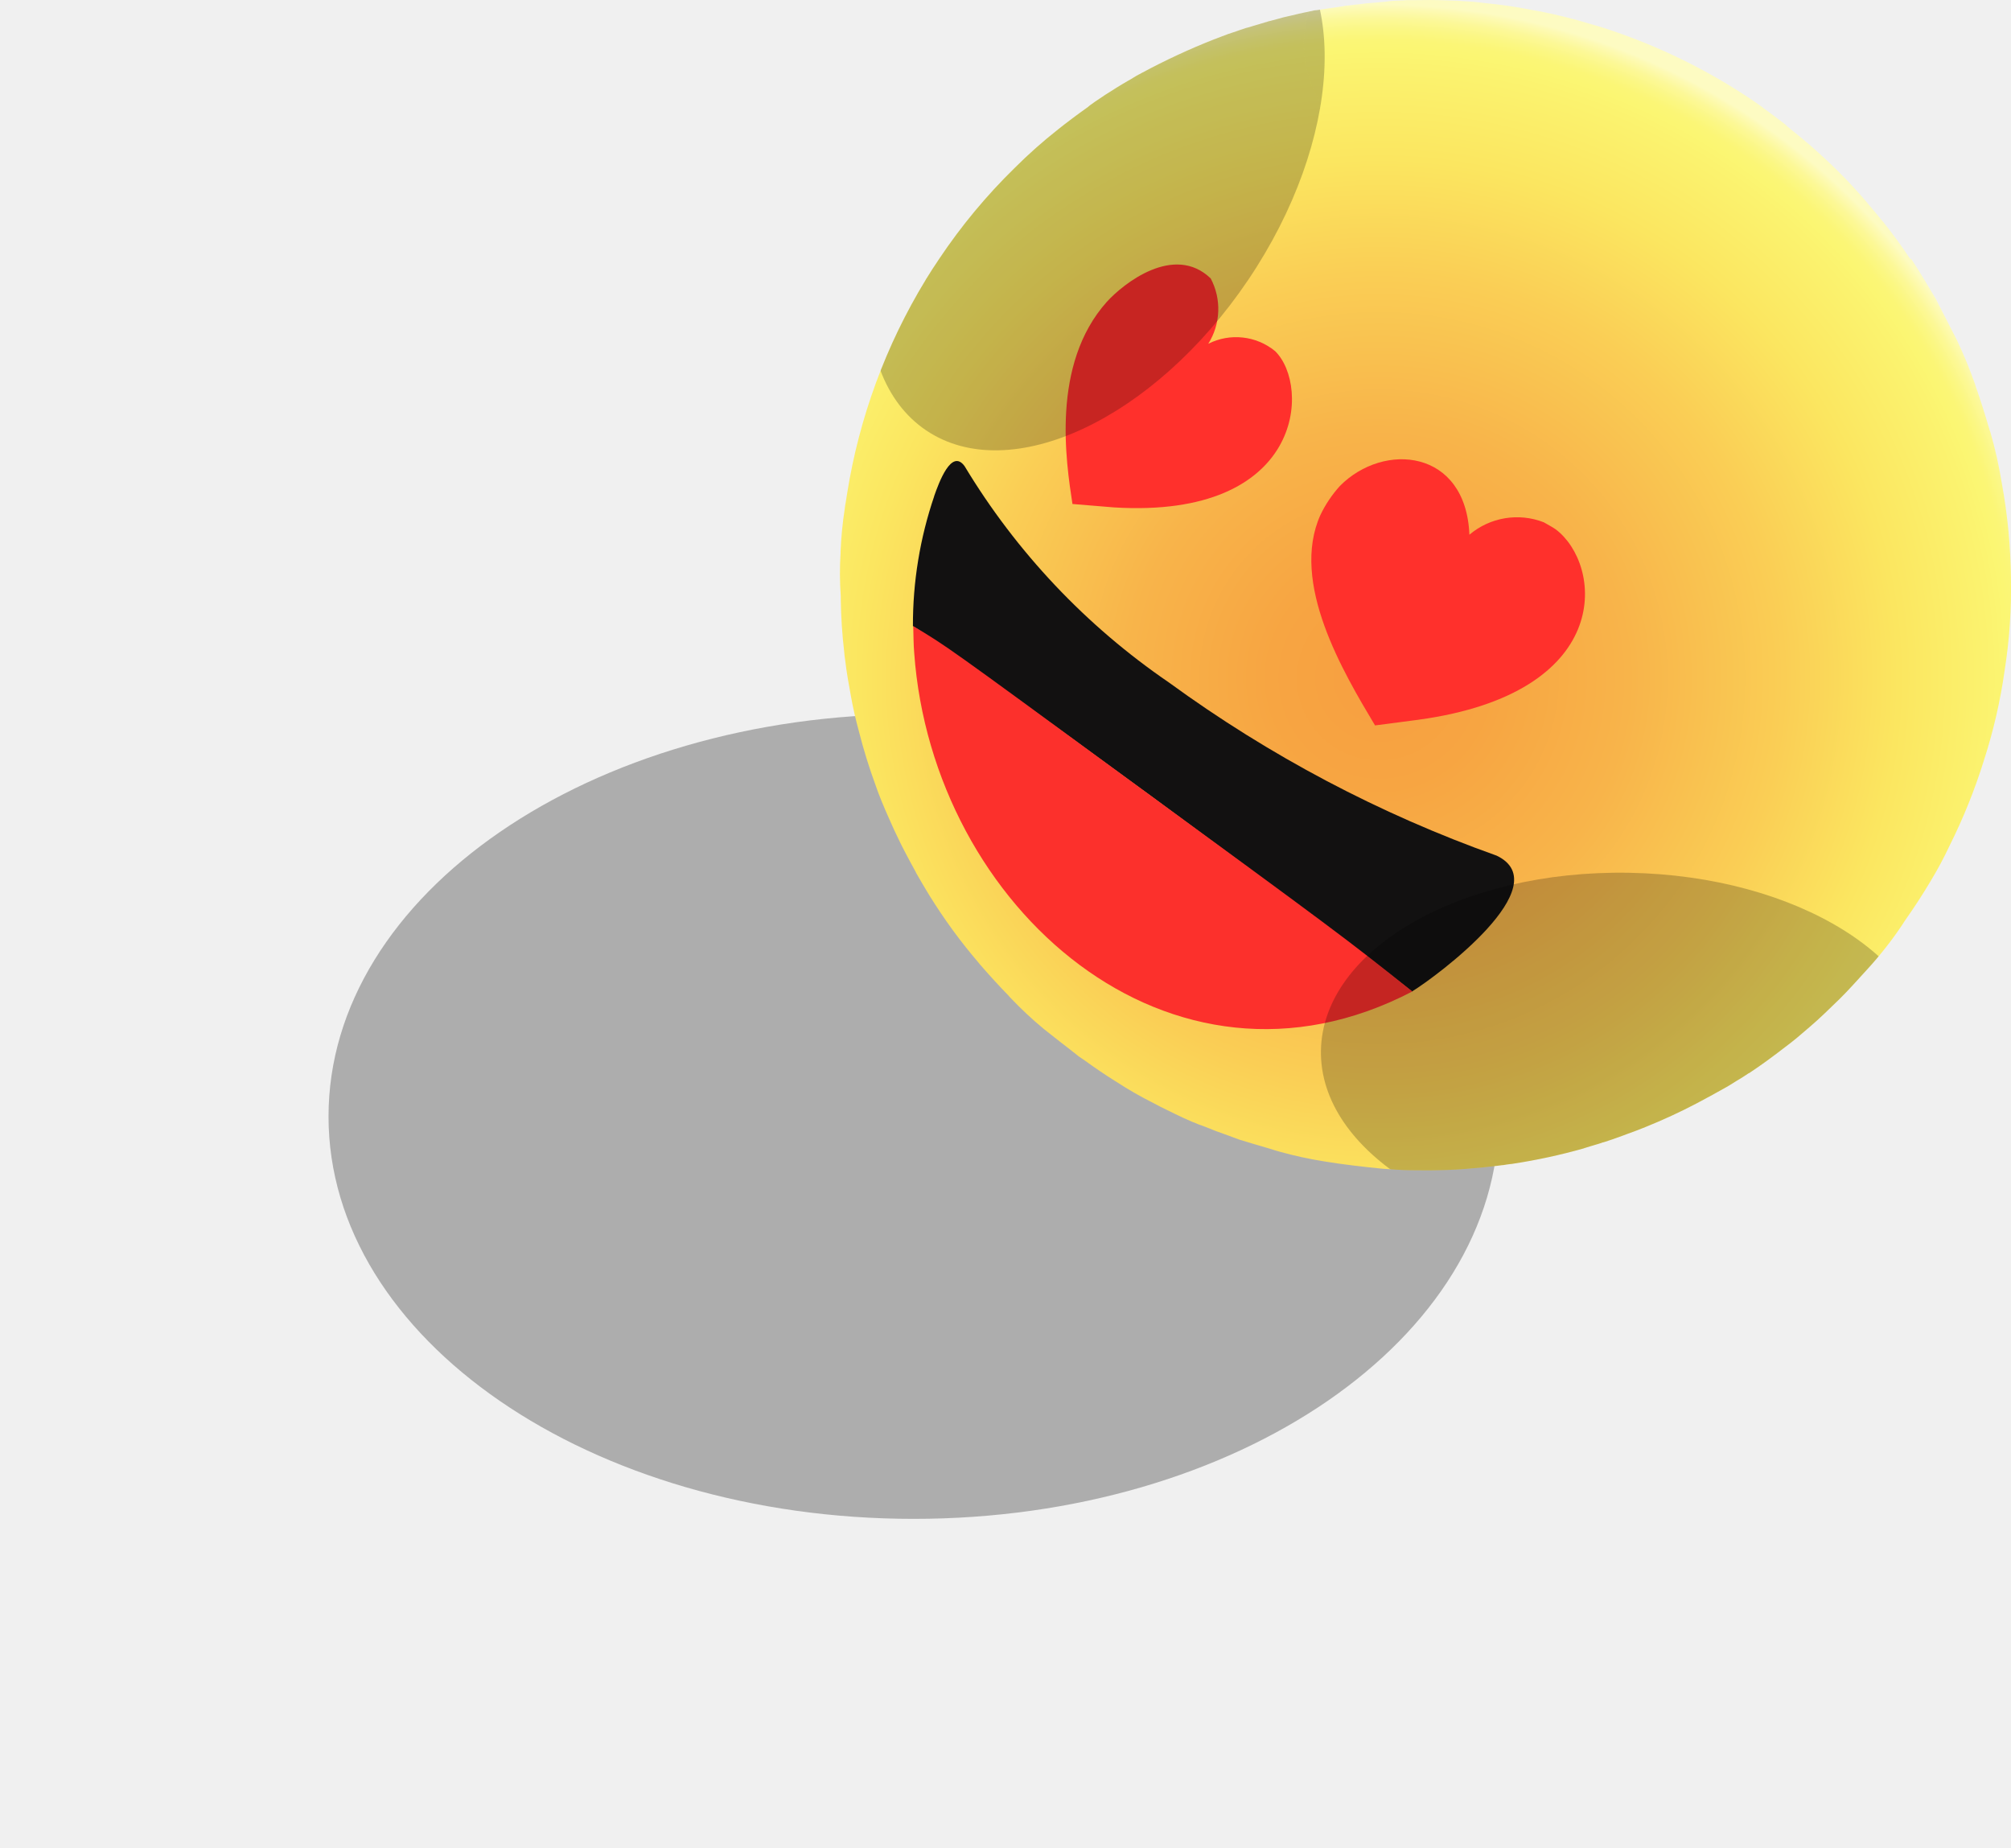
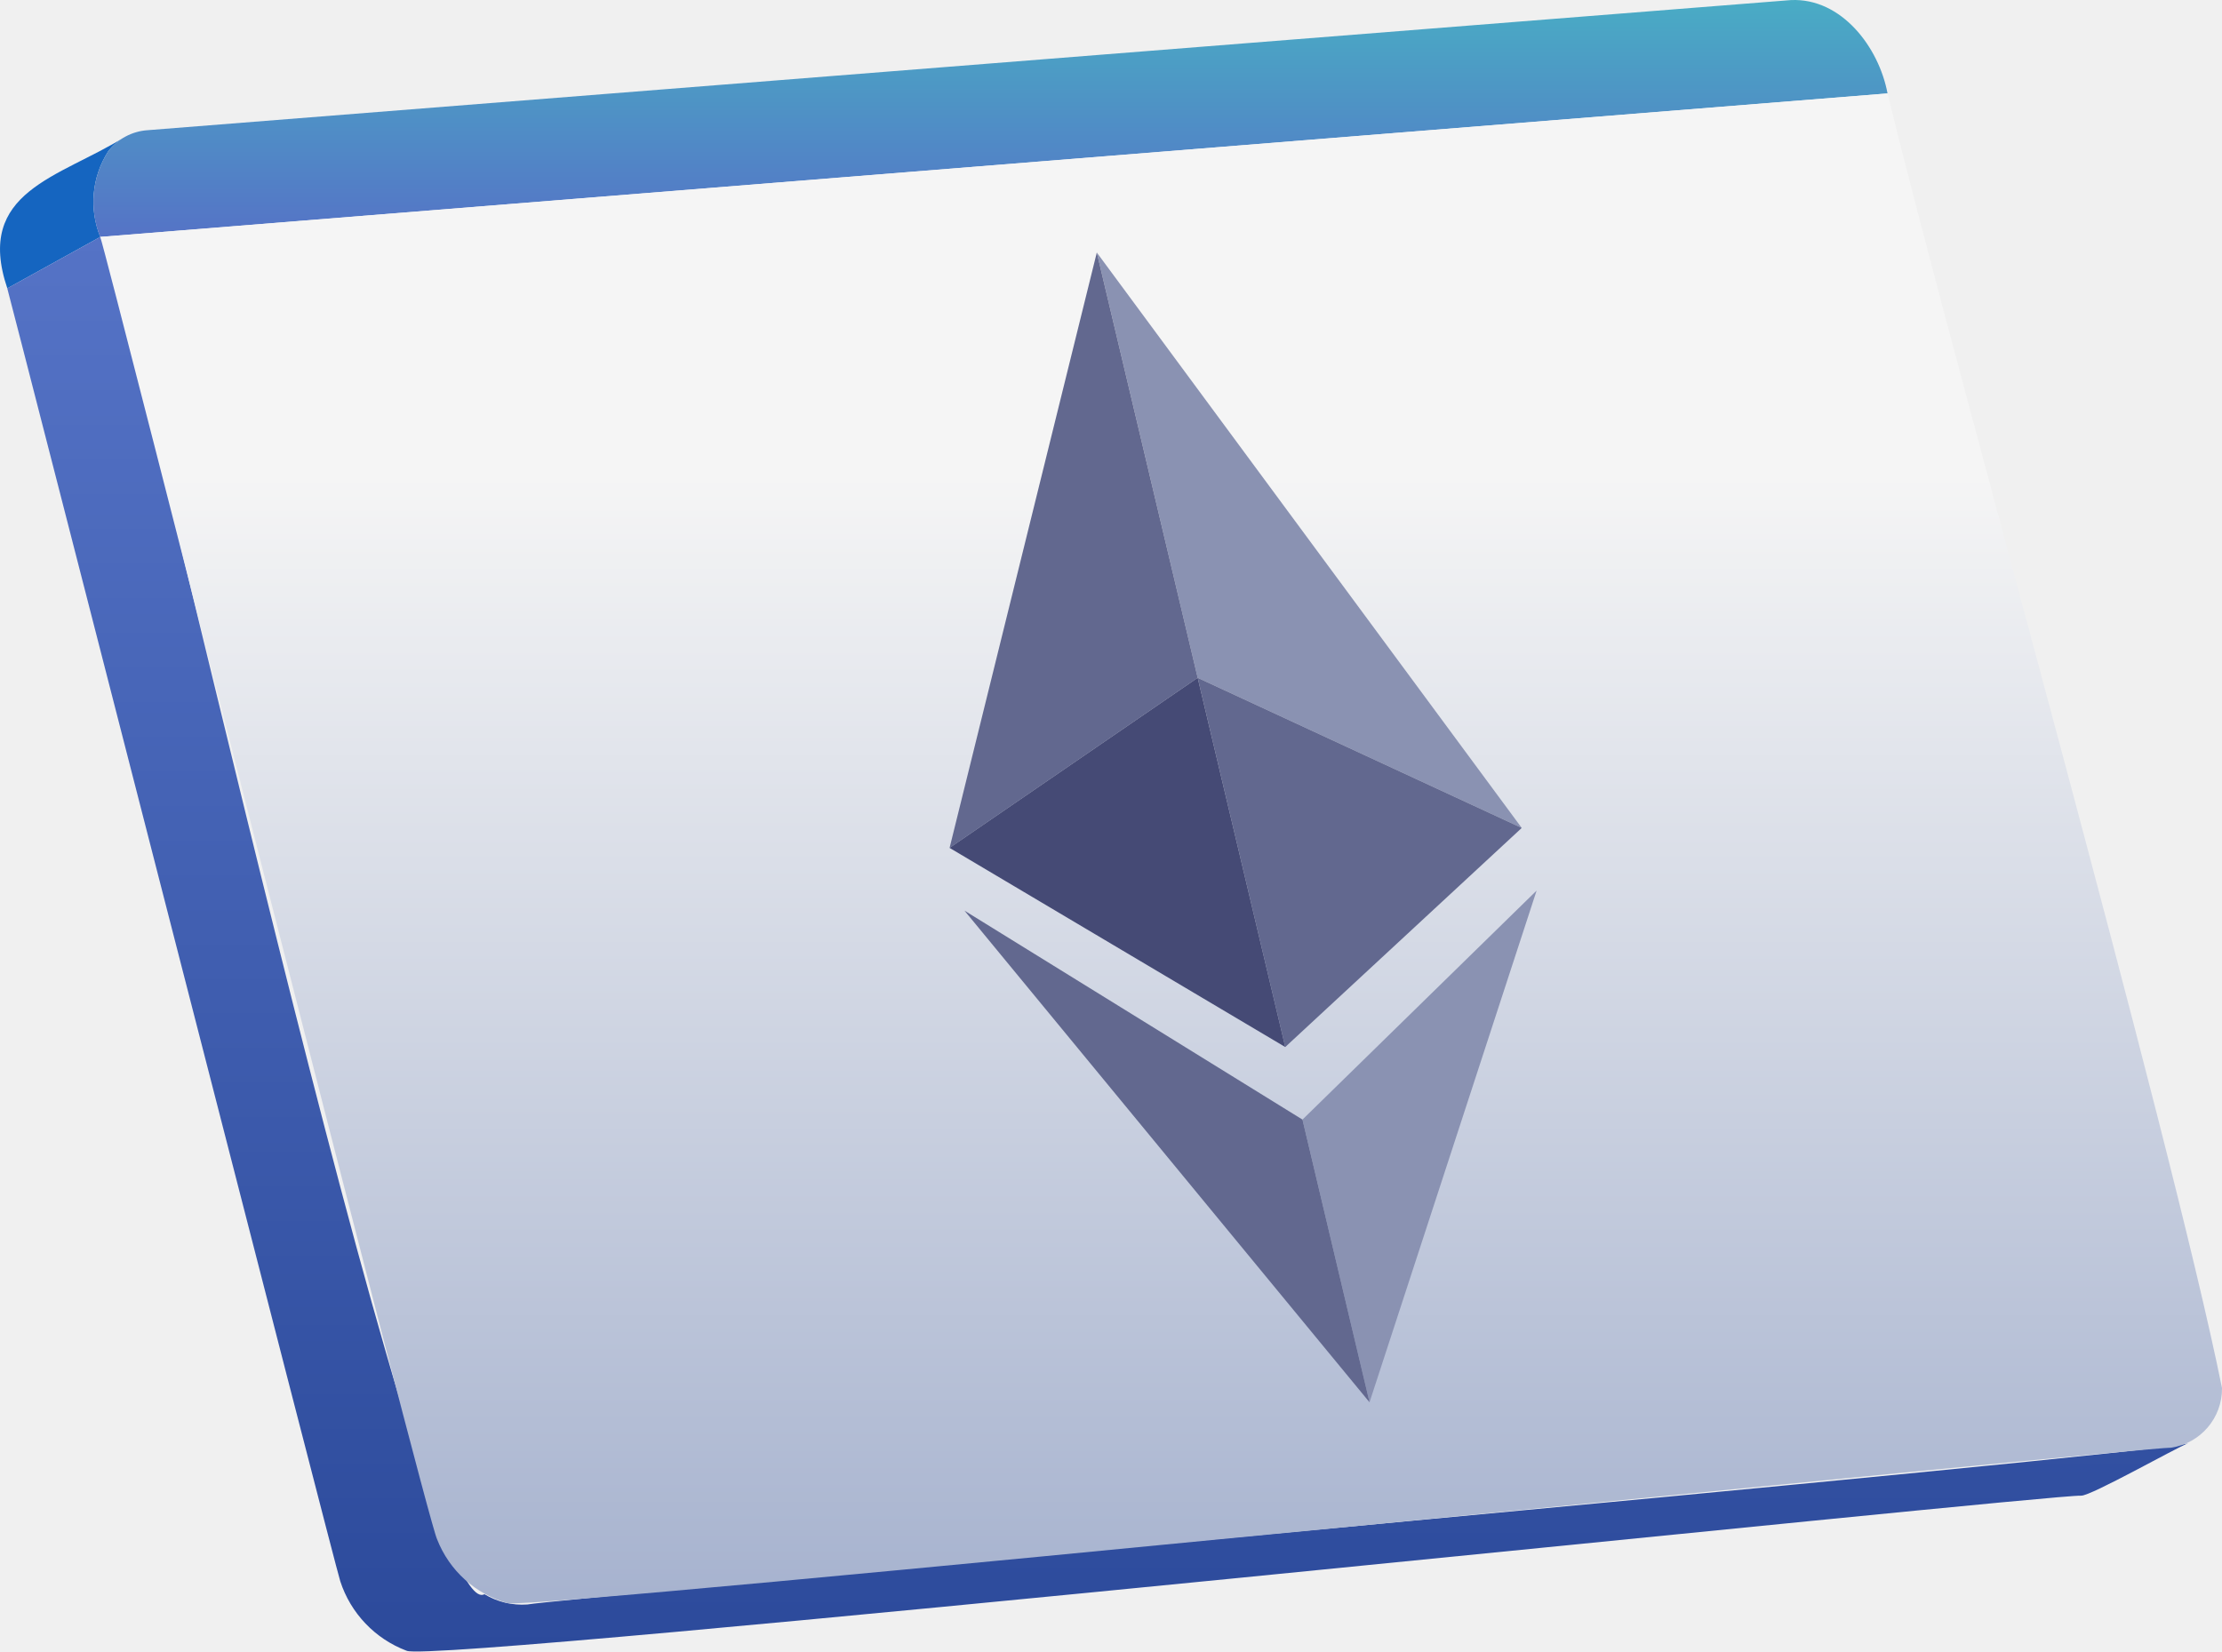
- <svg xmlns="http://www.w3.org/2000/svg" xmlns:xlink="http://www.w3.org/1999/xlink" width="82.478" height="75.758" viewBox="0 0 82.478 75.758">
+ <svg xmlns="http://www.w3.org/2000/svg" width="123.202" height="91.583" viewBox="0 0 123.202 91.583">
  <defs>
-     <radialGradient id="radial-gradient" cx="0.471" cy="0.58" r="0.575" gradientTransform="matrix(-0.999, -0.004, -0.004, 1, 0.933, 0.001)" gradientUnits="objectBoundingBox">
-       <stop offset="0" stop-color="#f79f40" />
-       <stop offset="0.163" stop-color="#f7a542" />
-       <stop offset="0.371" stop-color="#f8b44a" />
-       <stop offset="0.601" stop-color="#face55" />
-       <stop offset="0.771" stop-color="#fbe660" />
-       <stop offset="0.91" stop-color="#fbf36f" />
-       <stop offset="0.932" stop-color="#fbf672" />
-       <stop offset="0.947" stop-color="#fbf676" />
-       <stop offset="0.962" stop-color="#fbf783" />
-       <stop offset="0.978" stop-color="#fcf897" />
-       <stop offset="0.994" stop-color="#fdfab4" />
-       <stop offset="1" stop-color="#fdfbc2" />
-     </radialGradient>
-     <clipPath id="clip-path">
-       <path id="Trazado_116496" data-name="Trazado 116496" d="M52.65,29.84v-.06c0-.11-.03-.77-.15-1.75-.01-.09-.02-.17-.03-.26-.02-.12-.04-.25-.06-.38a23.894,23.894,0,0,0-3.15-8.77c0-.01-.01-.01-.01-.02-.17-.29-.35-.57-.54-.85h0a23.353,23.353,0,0,0-3.06-3.74,20.449,20.449,0,0,0-1.77-1.6c-.39-.32-.78-.62-1.19-.91a.265.265,0,0,1-.06-.05l-.05-.04-.21-.15c-.26-.18-.55-.37-.86-.57h0c-.01-.01-.02-.01-.03-.02-.15-.09-.3-.19-.47-.28-.07-.04-.15-.09-.22-.13s-.12-.07-.19-.11a1.092,1.092,0,0,0-.15-.08,25.413,25.413,0,0,0-2.93-1.4c-.26-.11-.47-.18-.58-.23l-.18-.07-.18-.07c-.01,0-.02-.01-.03-.01l-.04-.01-.3-.1-.04-.01c-.01,0-.03-.01-.04-.01l-.2-.07a2.759,2.759,0,0,0-.27-.08l-.23-.07c-.04-.01-.09-.03-.13-.04-.01,0-.03-.01-.04-.01s-.03-.01-.05-.01a.636.636,0,0,1-.07-.02l-.26-.07-.22-.06c-.07-.02-.14-.03-.21-.05h-.01l-.13-.03-.25-.06-.18-.04a2.049,2.049,0,0,0-.24-.05c-.01,0-.03-.01-.04-.01-.06-.01-.12-.03-.18-.04l-.11-.02-.13-.03h-.02l-.04-.01c-.02,0-.05-.01-.07-.01a1.766,1.766,0,0,1-.2-.04.6.6,0,0,0-.12-.02h0a2.068,2.068,0,0,1-.22-.04l-.19-.03c-.03-.01-.07-.01-.11-.02a.985.985,0,0,0-.17-.02,1,1,0,0,0-.16-.02l-.27-.03-.25-.03c-.03,0-.05-.01-.08-.01h-.02a1.641,1.641,0,0,0-.23-.02l-.34-.03c-.08-.01-.16-.01-.23-.02-.09-.01-.17-.01-.26-.02s-.18-.01-.27-.02A.97.97,0,0,1,29.76,7h-.37c-.48-.01-.96-.01-1.45,0-.11,0-.21,0-.31.01s-.22.01-.32.02c-.07,0-.13.01-.19.01-.16.01-.31.02-.46.04-.05,0-.11.01-.16.01-.22.02-.43.04-.64.07-.1.01-.2.02-.3.04h-.01c-.02,0-.04.01-.06.01q-.24.03-.45.06c-.11.02-.23.04-.34.05-.26.04-.47.08-.61.11-.7.14-1.38.3-2.06.5-.41.11-.77.22-1.21.38a24.021,24.021,0,0,0-5.31,2.61h0c-.17.11-.33.22-.49.33a.265.265,0,0,0-.06.05c-.28.2-.56.4-.84.61a.423.423,0,0,1-.07.05l-.02.02-.02.02c-.01.01-.02.02-.03.02s-.02.01-.03.02c-.08.06-.15.12-.23.18-.15.12-.3.24-.44.36-.08.07-.16.13-.24.2-.16.14-.32.27-.46.4l-.02.02-.02.02c-.03.03-.07.06-.1.09-.75.69-1.21,1.19-1.24,1.22-.23.25-.46.51-.69.77-.16.19-.33.38-.5.59-.01.01-.02.03-.04.04l-.03.03c-.34.42-.69.89-1.08,1.46l-.01.01-.01.01c-.01.01-.01.02-.02.02-.18.26-.36.55-.54.86-.16.26-.32.52-.46.75l-.46.88c-.15.29-.29.56-.42.82a16.758,16.758,0,0,0-.76,1.82h0v.01c-.22.6-.42,1.23-.6,1.84l-.01.02a.037.037,0,0,1-.01.03,17.968,17.968,0,0,0-.5,2.13,23.506,23.506,0,0,0-.17,7.66,22.794,22.794,0,0,0,.82,3.68,23.944,23.944,0,0,0,1.38,3.51,15.311,15.311,0,0,0,.75,1.42c.32.56.68,1.11,1.06,1.66.04.07.09.13.13.2a16,16,0,0,0,1.39,1.8c.34.37.78.88,1.14,1.24s.83.82,1.22,1.15h0c.42.37.6.53.99.83q.72.585,1.47,1.08h.01c.16.11.32.22.49.32.19.12.38.24.55.34.09.05.22.13.36.21a.573.573,0,0,1,.07.04c.15.09.33.18.52.29.04.02.09.05.13.07a22.789,22.789,0,0,0,2.12,1c.18.07.42.17.7.28l.24.09.42.15.3.1.11.03c.01,0,.01,0,.02.01l.16.05a2.759,2.759,0,0,0,.27.08l.26.08c.01,0,.02,0,.02.01a22.1,22.1,0,0,0,2.96.66l.09.01c.08.01.17.03.27.04h.03l.23.03.53.06c.24.03.56.05.79.07s.49.03.74.04h.02c.13.01.25.01.37.01.33.01.77,0,1.1.01s.79-.03,1.13-.05c.72-.06,1.68-.17,2.39-.28a18.747,18.747,0,0,0,1.84-.38c.14-.04.28-.08.43-.12.43-.12.87-.25,1.24-.36l.43-.16c.35-.12.69-.25,1.03-.38l.17-.06c.4-.15.89-.38,1.32-.59.19-.09.37-.18.55-.28a15.71,15.71,0,0,0,1.56-.88c.02-.01.03-.02.05-.03.41-.26.82-.52,1.22-.81.09-.06.18-.12.26-.17l.44-.34c.12-.09.23-.18.35-.27l.66-.52a14.289,14.289,0,0,0,1.37-1.26l.03-.03.07-.07c.35-.35.74-.77,1.2-1.29a.138.138,0,0,0,.03-.04h0a20.958,20.958,0,0,0,2.02-2.71c.01-.01.01-.02.02-.03.19-.3.38-.61.57-.95v-.01h0c.08-.14.16-.29.24-.44.11-.2.22-.41.31-.59l.09-.18c.16-.32.31-.65.47-.99.21-.47.41-.94.56-1.36h0c.26-.7.5-1.44.71-2.23.13-.48.25-.96.33-1.41.1-.48.18-.98.25-1.5.02-.12.03-.23.05-.34.08-.69.14-1.41.16-2.14v-.13C52.68,31.04,52.68,30.45,52.65,29.84Z" transform="translate(-4.654 -6.992)" />
-     </clipPath>
-     <linearGradient id="linear-gradient" x1="-0.166" y1="-323.933" x2="-1.166" y2="-323.933" gradientUnits="objectBoundingBox">
-       <stop offset="0" stop-color="#19b79c" />
-       <stop offset="0.405" stop-color="#1dbb9e" />
-       <stop offset="0.825" stop-color="#2ac8a3" />
-       <stop offset="0.997" stop-color="#31cfa6" />
+     <linearGradient id="a" x1="0.5" x2="0.5" y2="1" gradientUnits="objectBoundingBox">
+       <stop offset="0" stop-color="#49acc5" />
+       <stop offset="1" stop-color="#5573c6" />
    </linearGradient>
-     <linearGradient id="linear-gradient-2" x1="-2.106" y1="-363.238" x2="-3.08" y2="-363.238" xlink:href="#linear-gradient" />
-     <clipPath id="clip-path-2">
-       <path id="Trazado_116504" data-name="Trazado 116504" d="M4.652,29.65v-.06a15.757,15.757,0,0,1,.17-1.74,2.335,2.335,0,0,1,.04-.26c.02-.12.04-.25.06-.38a24.088,24.088,0,0,1,3.22-8.75c0-.01.01-.01.01-.02.18-.29.36-.57.55-.85h0a23.39,23.39,0,0,1,3.09-3.72,20.134,20.134,0,0,1,1.78-1.58q.585-.465,1.2-.9a.265.265,0,0,0,.06-.05l.05-.04.21-.15c.26-.18.55-.37.86-.56h0c.01-.01.02-.01.03-.02.15-.09.31-.19.47-.28a2.53,2.53,0,0,0,.22-.13c.06-.04.12-.07.19-.11.05-.03.1-.05.15-.08a27.308,27.308,0,0,1,2.95-1.37c.26-.1.47-.18.58-.22l.18-.06.18-.06c.01,0,.02-.01.03-.01l.05-.02.3-.1.04-.01c.01,0,.03-.01.04-.01l.2-.06c.08-.02.19-.06.27-.08l.23-.07a.647.647,0,0,0,.13-.04c.01,0,.03-.01.04-.01s.03-.01.05-.01a.637.637,0,0,0,.07-.02l.26-.07.22-.06c.07-.02.14-.03.21-.05h.01l.13-.03c.08-.02.18-.04.25-.06l.18-.04c.08-.02.16-.03.24-.05.01,0,.03-.01.04-.01a1.163,1.163,0,0,0,.18-.04l.11-.01.13-.02h.02l.04-.01c.02,0,.05-.01.07-.01l.2-.03c.04-.01.09-.01.13-.02h0l.22-.03.19-.03a.516.516,0,0,0,.11-.02.985.985,0,0,1,.17-.02c.06-.01.11-.01.16-.02l.27-.03.25-.03c.03,0,.05-.01.08-.01h.02c.07-.01.15-.01.23-.02l.34-.03c.08-.01.16-.01.23-.02a1.569,1.569,0,0,1,.24-.03,2.437,2.437,0,0,1,.27-.01.86.86,0,0,1,.16-.01l.15-.01h.24c.49-.01.97-.01,1.45.01.11,0,.21.01.31.01s.22.01.32.02c.07,0,.13.01.19.01.16.01.31.02.46.04.05.01.11.01.16.02.22.02.43.05.64.07.1.01.2.03.3.04h.01c.02,0,.04.01.06.01.16.02.31.05.45.07l.34.06c.26.05.47.09.6.11.69.14,1.38.31,2.06.52.41.11.76.23,1.21.39a24.178,24.178,0,0,1,5.28,2.65h0c.16.11.33.22.49.34a.265.265,0,0,1,.06.05c.28.2.56.41.83.62a.424.424,0,0,0,.07.05l.02.02.02.02.03.03c.01.01.02.01.02.02.08.06.15.12.22.18.15.12.3.24.44.36.08.07.16.14.24.2.16.14.31.28.46.41l.02.02.02.02c.03.03.07.06.1.09.75.69,1.2,1.2,1.23,1.23.23.25.46.51.68.78.16.19.32.38.49.59.01.01.02.03.04.04l.02.03c.33.42.69.89,1.07,1.47l.04.01.01.01c.01.01.01.02.02.02.17.26.36.56.54.86.16.26.31.53.45.75l.45.88c.15.29.29.56.42.82a18.431,18.431,0,0,1,.75,1.83h0v.01c.21.6.41,1.23.59,1.85l.01.02a.037.037,0,0,0,.01.03,17.59,17.59,0,0,1,.48,2.14,22.71,22.71,0,0,1,.37,3.87,21.465,21.465,0,0,1-.26,3.8,21.96,21.96,0,0,1-.85,3.68,23.286,23.286,0,0,1-1.41,3.5,15.244,15.244,0,0,1-.76,1.42c-.33.56-.69,1.11-1.07,1.65-.04.07-.09.13-.13.2a15.2,15.2,0,0,1-1.41,1.79c-.34.37-.79.88-1.15,1.23s-.84.82-1.22,1.14h0c-.43.37-.6.52-1,.82-.49.38-.98.74-1.48,1.07H41.9c-.16.11-.32.21-.49.31-.19.12-.38.24-.55.33-.09.05-.22.12-.36.2a.574.574,0,0,0-.07.04c-.15.08-.33.18-.52.28-.04.02-.09.05-.13.07a23.108,23.108,0,0,1-2.12.98c-.18.07-.42.17-.71.27l-.24.09-.42.15-.3.1-.11.03c-.01,0-.01,0-.02.01l-.16.05c-.08.02-.19.06-.27.08l-.26.08c-.01,0-.02,0-.02.01a23.962,23.962,0,0,1-2.96.64l-.09.01c-.08.01-.17.02-.27.04H31.8l-.23.03-.53.06c-.24.02-.56.05-.79.07s-.49.03-.74.04h-.02c-.13,0-.25.01-.37.01-.33.01-.77,0-1.1,0s-.79-.04-1.13-.06c-.72-.07-1.68-.18-2.39-.3a16.281,16.281,0,0,1-1.84-.4c-.14-.04-.28-.08-.43-.13-.43-.12-.87-.26-1.24-.37l-.43-.16c-.35-.12-.69-.25-1.03-.39l-.17-.06c-.4-.15-.88-.38-1.32-.6-.19-.09-.37-.18-.55-.28a15.612,15.612,0,0,1-1.55-.89.219.219,0,0,0-.05-.03c-.41-.26-.81-.53-1.21-.82-.09-.06-.17-.12-.25-.17L14,49.97c-.12-.09-.23-.18-.35-.27l-.66-.52a15.233,15.233,0,0,1-1.36-1.27l-.03-.03-.06-.07c-.34-.35-.74-.78-1.19-1.3a.138.138,0,0,1-.03-.04h0a21.889,21.889,0,0,1-2-2.73c-.01-.01-.01-.02-.02-.03-.18-.3-.37-.61-.56-.95v-.01h0c-.08-.14-.16-.29-.24-.44-.11-.21-.22-.41-.31-.59l-.09-.18c-.16-.32-.31-.65-.46-.99-.21-.47-.41-.95-.55-1.36h0a22.441,22.441,0,0,1-.69-2.23c-.13-.48-.24-.96-.32-1.41-.09-.49-.18-.98-.24-1.5-.02-.12-.03-.23-.04-.34a21.166,21.166,0,0,1-.14-2.14v-.13A13.347,13.347,0,0,1,4.652,29.65Z" transform="translate(-4.627 -6.983)" fill="url(#radial-gradient)" />
+     <linearGradient id="b" x1="0.5" x2="0.5" y2="1" gradientUnits="objectBoundingBox">
+       <stop offset="0" stop-color="#5573c6" />
+       <stop offset="1" stop-color="#2c4a9b" />
+     </linearGradient>
+     <linearGradient id="c" x1="0.5" x2="0.5" y2="1" gradientUnits="objectBoundingBox">
+       <stop offset="0" stop-color="#f5f5f5" />
+       <stop offset="0.25" stop-color="#f5f5f5" />
+       <stop offset="1" stop-color="#a7b3cf" />
+     </linearGradient>
+     <clipPath id="d">
+       <path d="M1443.843,859.637l-15.121-63.761L1397,796.983l15.122,63.761Z" transform="translate(-1396.997 -795.875)" fill="none" />
    </clipPath>
  </defs>
-   <g id="Grupo_157926" data-name="Grupo 157926" transform="translate(13.474)">
-     <ellipse id="Elipse_4737" data-name="Elipse 4737" cx="24" cy="16.5" rx="24" ry="16.5" transform="translate(0 29.284)" fill="#0b0b0b" opacity="0.292" style="mix-blend-mode: multiply;isolation: isolate" />
-     <path id="Trazado_116493" data-name="Trazado 116493" d="M4.652,29.65v-.06a15.757,15.757,0,0,1,.17-1.74,2.335,2.335,0,0,1,.04-.26c.02-.12.04-.25.06-.38a24.088,24.088,0,0,1,3.22-8.75c0-.01.01-.01.01-.02.18-.29.36-.57.55-.85h0a23.39,23.39,0,0,1,3.09-3.72,20.134,20.134,0,0,1,1.78-1.58q.585-.465,1.2-.9a.265.265,0,0,0,.06-.05l.05-.04.21-.15c.26-.18.55-.37.86-.56h0c.01-.01.02-.01.03-.02.15-.09.31-.19.47-.28a2.53,2.53,0,0,0,.22-.13c.06-.04.12-.07.19-.11.05-.03.1-.05.15-.08a27.308,27.308,0,0,1,2.95-1.37c.26-.1.47-.18.58-.22l.18-.06.18-.06c.01,0,.02-.01.03-.01l.05-.02.3-.1.04-.01c.01,0,.03-.01.04-.01l.2-.06c.08-.02.19-.06.27-.08l.23-.07a.647.647,0,0,0,.13-.04c.01,0,.03-.01.04-.01s.03-.01.05-.01a.637.637,0,0,0,.07-.02l.26-.07.22-.06c.07-.02.14-.03.21-.05h.01l.13-.03c.08-.02.18-.04.25-.06l.18-.04c.08-.02.16-.03.24-.05.01,0,.03-.01.04-.01a1.163,1.163,0,0,0,.18-.04l.11-.01.13-.02h.02l.04-.01c.02,0,.05-.01.07-.01l.2-.03c.04-.01.09-.01.13-.02h0l.22-.03.19-.03a.516.516,0,0,0,.11-.02.985.985,0,0,1,.17-.02c.06-.01.11-.01.16-.02l.27-.03.25-.03c.03,0,.05-.01.08-.01h.02c.07-.01.15-.01.23-.02l.34-.03c.08-.01.16-.01.23-.02a1.569,1.569,0,0,1,.24-.03,2.437,2.437,0,0,1,.27-.01.86.86,0,0,1,.16-.01l.15-.01h.24c.49-.01.97-.01,1.45.01.11,0,.21.01.31.01s.22.01.32.02c.07,0,.13.01.19.01.16.01.31.02.46.04.05.01.11.01.16.02.22.02.43.05.64.07.1.01.2.03.3.04h.01c.02,0,.04.01.06.01.16.02.31.05.45.07l.34.06c.26.05.47.09.6.11.69.14,1.38.31,2.06.52.41.11.76.23,1.21.39a24.178,24.178,0,0,1,5.28,2.65h0c.16.11.33.22.49.34a.265.265,0,0,1,.06.05c.28.2.56.41.83.62a.424.424,0,0,0,.07.05l.02.02.02.02.03.03c.01.01.02.01.02.02.08.06.15.12.22.18.15.12.3.24.44.36.08.07.16.14.24.2.16.14.31.28.46.41l.02.02.02.02c.03.03.07.06.1.09.75.69,1.2,1.2,1.23,1.23.23.25.46.51.68.78.16.19.32.38.49.59.01.01.02.03.04.04l.02.03c.33.42.69.89,1.07,1.47l.04.01.01.01c.01.01.01.02.02.02.17.26.36.56.54.86.16.26.31.53.45.75l.45.88c.15.29.29.56.42.82a18.431,18.431,0,0,1,.75,1.83h0v.01c.21.6.41,1.23.59,1.85l.01.02a.037.037,0,0,0,.01.03,17.59,17.59,0,0,1,.48,2.14,22.71,22.71,0,0,1,.37,3.87,21.465,21.465,0,0,1-.26,3.8,21.96,21.96,0,0,1-.85,3.68,23.286,23.286,0,0,1-1.41,3.5,15.244,15.244,0,0,1-.76,1.42c-.33.56-.69,1.11-1.07,1.65-.04.07-.09.13-.13.2a15.2,15.2,0,0,1-1.41,1.79c-.34.37-.79.88-1.15,1.23s-.84.82-1.22,1.14h0c-.43.37-.6.52-1,.82-.49.38-.98.74-1.48,1.07H41.9c-.16.11-.32.21-.49.31-.19.12-.38.24-.55.33-.09.05-.22.12-.36.2a.574.574,0,0,0-.07.04c-.15.08-.33.18-.52.28-.04.02-.09.05-.13.07a23.108,23.108,0,0,1-2.12.98c-.18.07-.42.17-.71.27l-.24.09-.42.15-.3.1-.11.03c-.01,0-.01,0-.02.01l-.16.05c-.08.02-.19.06-.27.08l-.26.08c-.01,0-.02,0-.02.01a23.962,23.962,0,0,1-2.96.64l-.09.01c-.08.01-.17.02-.27.04H31.8l-.23.03-.53.06c-.24.02-.56.05-.79.07s-.49.03-.74.04h-.02c-.13,0-.25.01-.37.01-.33.01-.77,0-1.1,0s-.79-.04-1.13-.06c-.72-.07-1.68-.18-2.39-.3a16.281,16.281,0,0,1-1.84-.4c-.14-.04-.28-.08-.43-.13-.43-.12-.87-.26-1.24-.37l-.43-.16c-.35-.12-.69-.25-1.03-.39l-.17-.06c-.4-.15-.88-.38-1.32-.6-.19-.09-.37-.18-.55-.28a15.612,15.612,0,0,1-1.55-.89.219.219,0,0,0-.05-.03c-.41-.26-.81-.53-1.21-.82-.09-.06-.17-.12-.25-.17L14,49.97c-.12-.09-.23-.18-.35-.27l-.66-.52a15.233,15.233,0,0,1-1.36-1.27l-.03-.03-.06-.07c-.34-.35-.74-.78-1.19-1.3a.138.138,0,0,1-.03-.04h0a21.889,21.889,0,0,1-2-2.73c-.01-.01-.01-.02-.02-.03-.18-.3-.37-.61-.56-.95v-.01h0c-.08-.14-.16-.29-.24-.44-.11-.21-.22-.41-.31-.59l-.09-.18c-.16-.32-.31-.65-.46-.99-.21-.47-.41-.95-.55-1.36h0a22.441,22.441,0,0,1-.69-2.23c-.13-.48-.24-.96-.32-1.41-.09-.49-.18-.98-.24-1.5-.02-.12-.03-.23-.04-.34a21.166,21.166,0,0,1-.14-2.14v-.13A13.347,13.347,0,0,1,4.652,29.65Z" transform="translate(16.349 -6.983)" fill="url(#radial-gradient)" />
-     <g id="Grupo_86225" data-name="Grupo 86225" transform="translate(20.955 0.009)" clip-path="url(#clip-path)">
-       <path id="Trazado_116494" data-name="Trazado 116494" d="M50.67,21.64a4.37,4.37,0,0,1,.18-.46C50.8,21.33,50.74,21.48,50.67,21.64Z" transform="translate(-48.844 -6.992)" fill="url(#linear-gradient)" />
-       <path id="Trazado_116495" data-name="Trazado 116495" d="M4.7,34.92c.03-.14.05-.28.08-.41C4.75,34.65,4.73,34.79,4.7,34.92Z" transform="translate(43.196 -6.992)" fill="url(#linear-gradient-2)" />
-     </g>
-     <path id="Trazado_116497" data-name="Trazado 116497" d="M25.873,27.33A16.375,16.375,0,0,0,25,32.66c2.26,1.39,16.97,12.2,20.47,14.98,1.03-.63,6.02-4.35,3.47-5.57a52.925,52.925,0,0,1-13.44-7.1,28.664,28.664,0,0,1-8.38-8.87c-.54-.75-1.06.69-1.25,1.23" transform="translate(-1.032 -6.983)" fill="#121111" />
-     <path id="Trazado_116499" data-name="Trazado 116499" d="M29.22,33.76c.75,10.43,10.52,19.05,20.43,13.88-2.65-2.12-3.33-2.62-11.66-8.71-7.45-5.46-7.45-5.46-8.81-6.27.01.33.01.77.04,1.1" transform="translate(-5.199 -6.983)" fill="#fc302c" />
-     <g id="Grupo_86231" data-name="Grupo 86231" transform="translate(40.307 18.833)">
-       <path id="Trazado_116501" data-name="Trazado 116501" d="M22.473,28.1c-1.25,2.78.93,6.44,2.24,8.63.65-.09,1.52-.19,2.17-.29,7.67-1.22,7.14-6.32,5.24-7.75-.14-.1-.34-.2-.49-.29a3.024,3.024,0,0,0-3.05.51c-.14-3.51-3.51-3.82-5.31-2a4.969,4.969,0,0,0-.8,1.19" transform="translate(-22.099 -25.816)" fill="#ff302c" />
-     </g>
-     <g id="Grupo_86232" data-name="Grupo 86232" transform="translate(30.232 10.846)">
-       <path id="Trazado_116503" data-name="Trazado 116503" d="M35.806,19.36c-2.3,2.57-1.67,6.58-1.41,8.29.51.04,1.19.1,1.7.14,7.78.48,8.08-4.98,6.61-6.41a2.529,2.529,0,0,0-2.74-.3,2.679,2.679,0,0,0,.1-2.68c-1.5-1.44-3.58.21-4.26.96" transform="translate(-34.117 -17.829)" fill="#ff302c" />
-     </g>
-     <g id="Enmascarar_grupo_59" data-name="Enmascarar grupo 59" transform="translate(20.976 0)" clip-path="url(#clip-path-2)">
-       <g id="Grupo_86233" data-name="Grupo 86233" transform="translate(-2.683 -7.272)" opacity="0.561" style="mix-blend-mode: multiply;isolation: isolate">
-         <g id="Grupo_86230" data-name="Grupo 86230" transform="translate(0)">
-           <ellipse id="Elipse_4734" data-name="Elipse 4734" cx="12.5" cy="7.5" rx="12.5" ry="7.5" transform="translate(21.707 1.557)" fill="#fff" opacity="0.743" />
-           <ellipse id="Elipse_4735" data-name="Elipse 4735" cx="12.5" cy="7.5" rx="12.5" ry="7.5" transform="translate(26.415 8.388) rotate(124)" opacity="0.387" />
-           <ellipse id="Elipse_4736" data-name="Elipse 4736" cx="12.5" cy="7.5" rx="12.5" ry="7.5" transform="matrix(-1, -0.017, 0.017, -1, 47.282, 58.274)" opacity="0.387" />
+   <g transform="translate(0 0)">
+     <g transform="translate(0 0)">
+       <g style="isolation:isolate">
+         <path d="M1303.531,782.834a3.036,3.036,0,0,0-.9.79,5.191,5.191,0,0,0-.435,4.74l-5.155,2.851C1295.217,785.82,1299.952,785.07,1303.531,782.834Z" transform="translate(-1296.636 -775.225)" fill="#1565c0" />
+         <path d="M1407.7,771.028l-94.9,7.62-4.2.337a5.2,5.2,0,0,1,.435-4.74,3.008,3.008,0,0,1,2.18-1.178l91.133-7.217C1405.145,765.724,1407.223,768.464,1407.7,771.028Z" transform="translate(-1303.043 -765.846)" fill="url(#a)" />
+       </g>
+       <g transform="translate(0.403 5.181)" style="isolation:isolate">
+         <path d="M1418.45,862.079c-.7.274-5.36,2.911-5.92,2.907-1.669-.106-91.329,9.34-92.851,8.6a6.148,6.148,0,0,1-3.679-3.854c-.219-.572-18.285-71.1-18.464-71.7l5.157-2.851c1.323,1.62,17.714,77.313,21.3,75.269a4.065,4.065,0,0,0,2.379.57C1327.539,870.74,1417.348,862.65,1418.45,862.079Z" transform="translate(-1297.536 -787.223)" fill="url(#b)" />
+         <path d="M1426.69,849.211a3.308,3.308,0,0,1-2.825,3.306c-1.547-.035-90.747,9-92.228,8.623a5.907,5.907,0,0,1-3.912-3.54c-.576-1.1-18.264-71.093-18.68-72.229l4.2-.337,94.9-7.62C1411.8,792.4,1423.786,834.81,1426.69,849.211Z" transform="translate(-1303.891 -777.415)" fill="url(#c)" />
+       </g>
+       <g transform="translate(44.952 13.45)">
+         <g style="isolation:isolate">
+           <g clip-path="url(#d)">
+             <g transform="translate(7.699 0.554)">
+               <path d="M1432.412,797.112l23.561,31.91-17.968-8.325-5.593-23.585" transform="translate(-1424.249 -797.112)" fill="#8a92b2" />
+               <path d="M1444.9,849.769l17.968,8.325-13.112,12.149-4.856-20.475" transform="translate(-1431.144 -826.184)" fill="#62688f" />
+               <path d="M1470.854,876.12l-9.264,28.374-3.718-15.677,12.982-12.7" transform="translate(-1438.306 -840.733)" fill="#8a92b2" />
+               <path d="M1422.35,797.112l10.449,44.059-18.612-11.042,18.612,11.042-4.856-20.475-13.756,9.433,8.163-33.018" transform="translate(-1414.187 -797.112)" fill="#62688f" />
+               <path d="M1427.943,849.769l4.856,20.475L1414.187,859.2l13.756-9.433" transform="translate(-1414.187 -826.184)" fill="#454a75" />
+               <path d="M1416.028,878.594l18.742,11.589,3.718,15.677-22.46-27.266" transform="translate(-1415.203 -842.099)" fill="#62688f" />
+             </g>
+           </g>
        </g>
      </g>
    </g>
  </g>
</svg>
